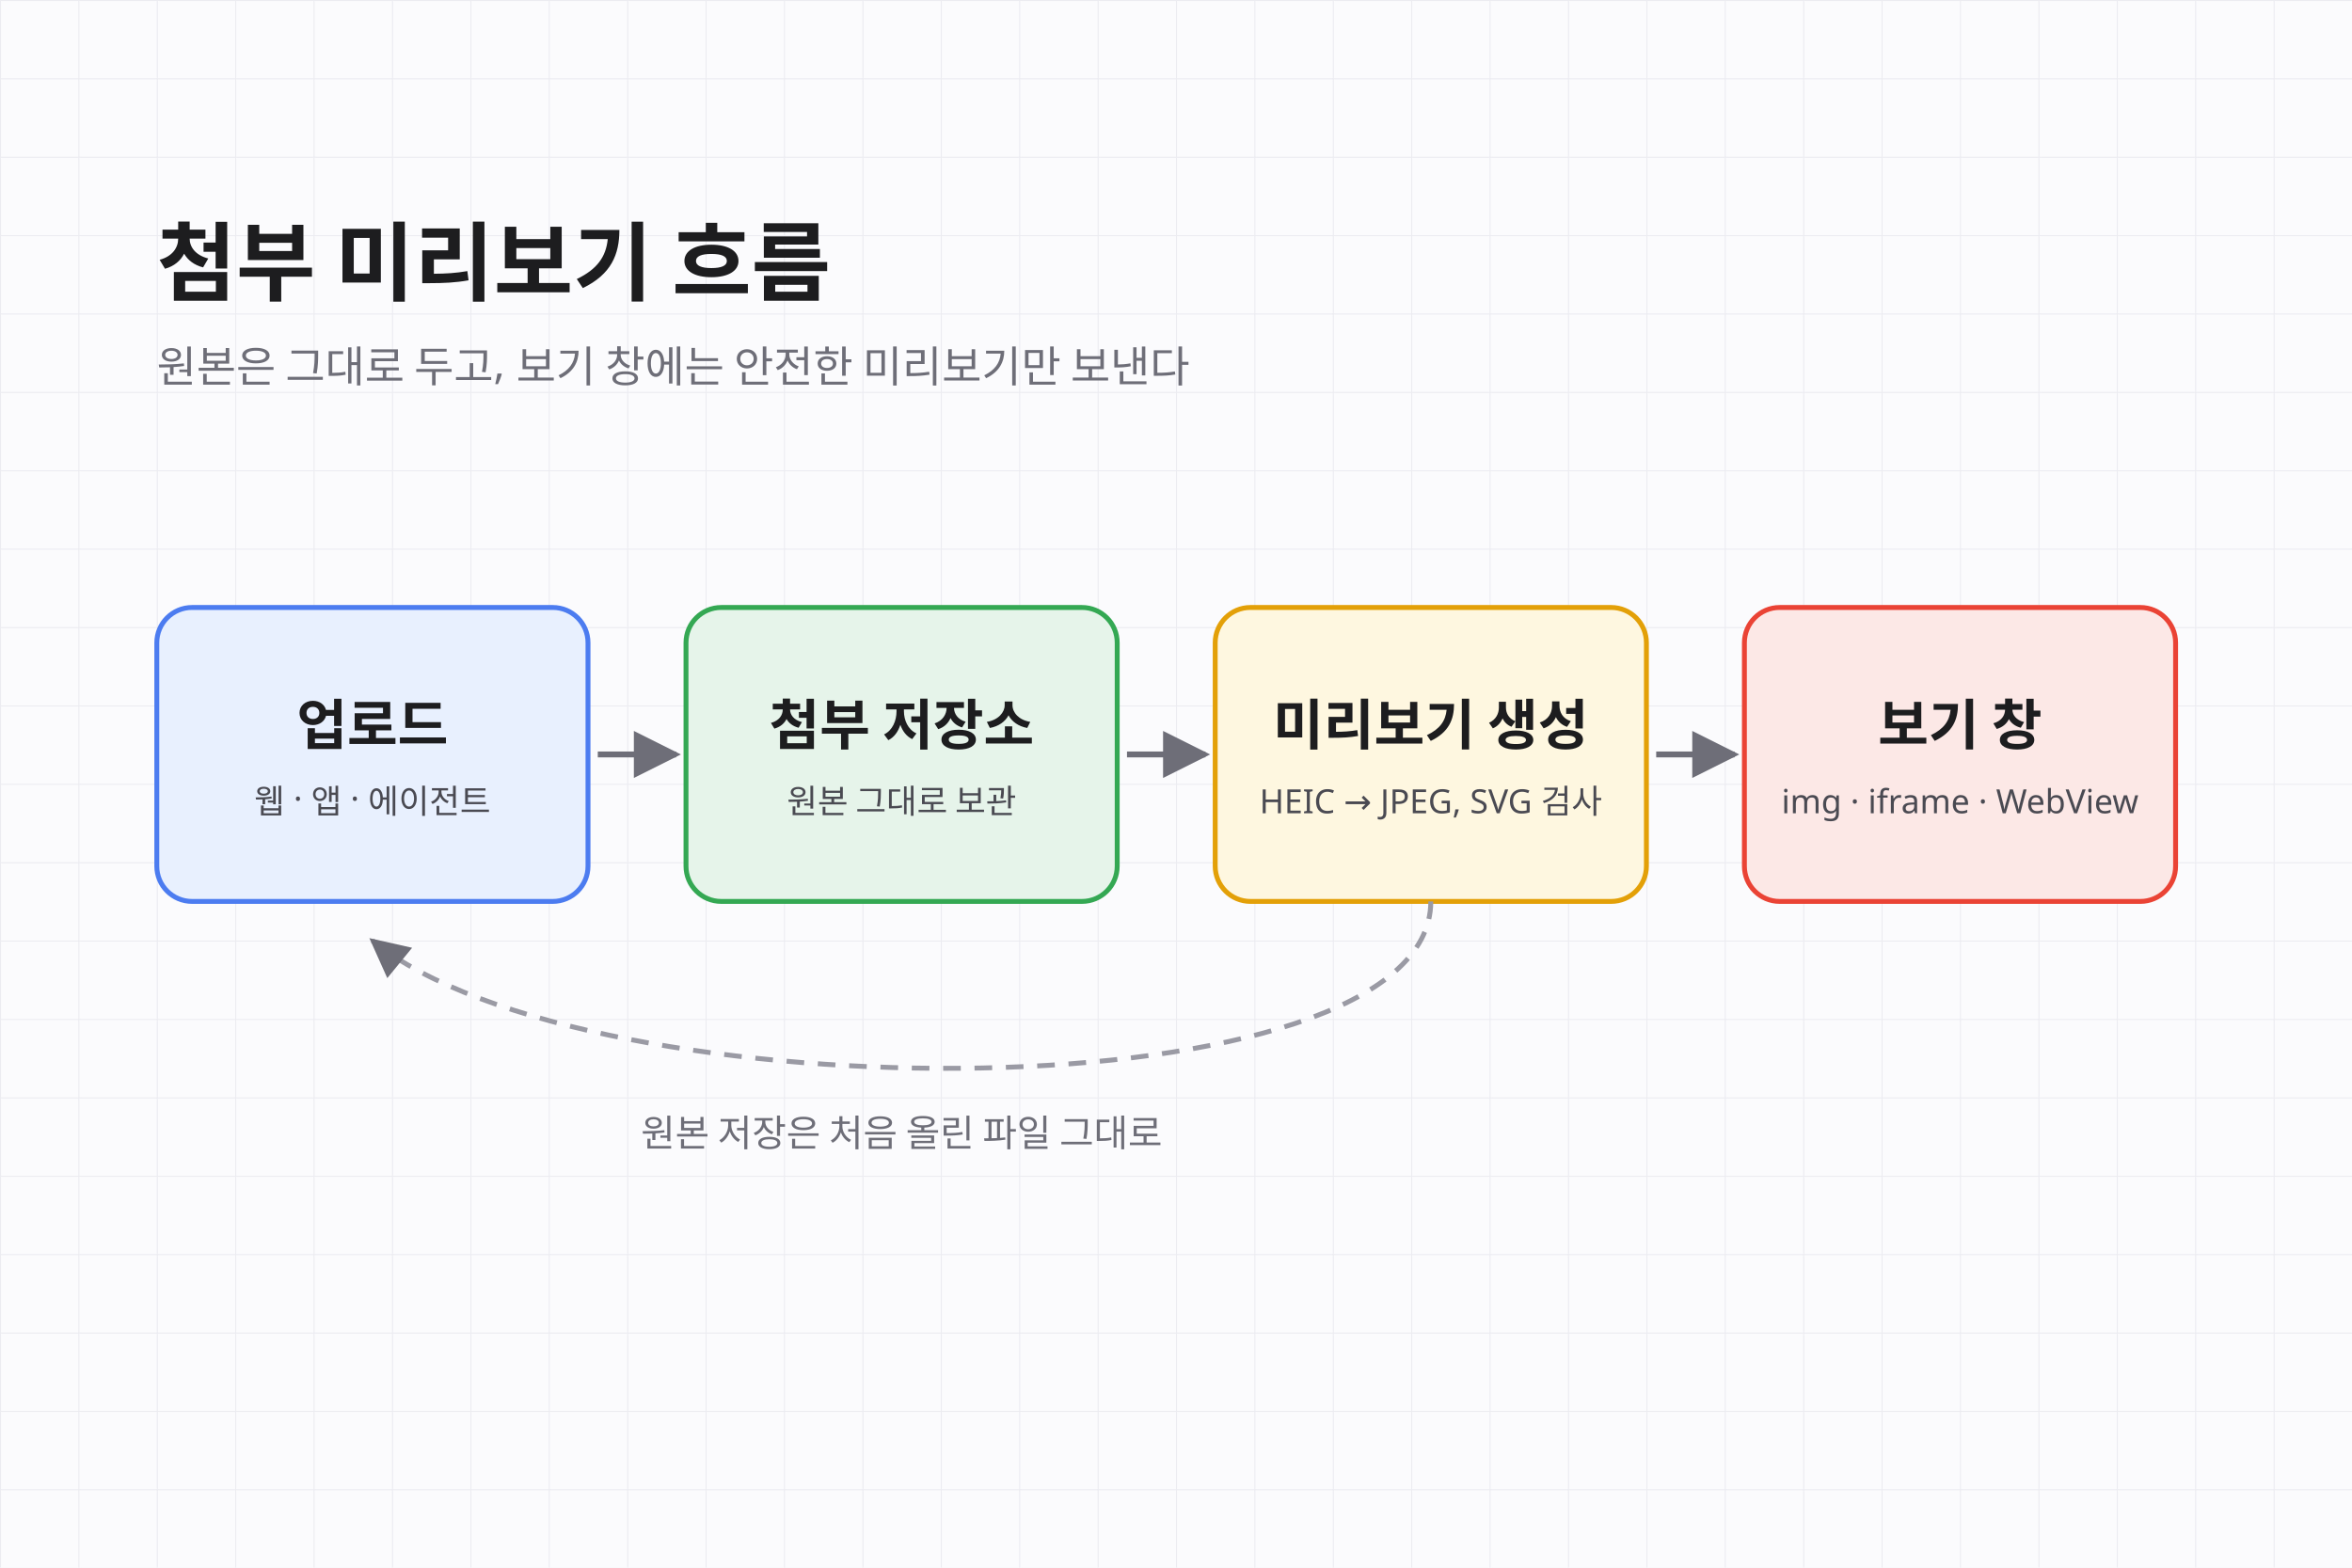
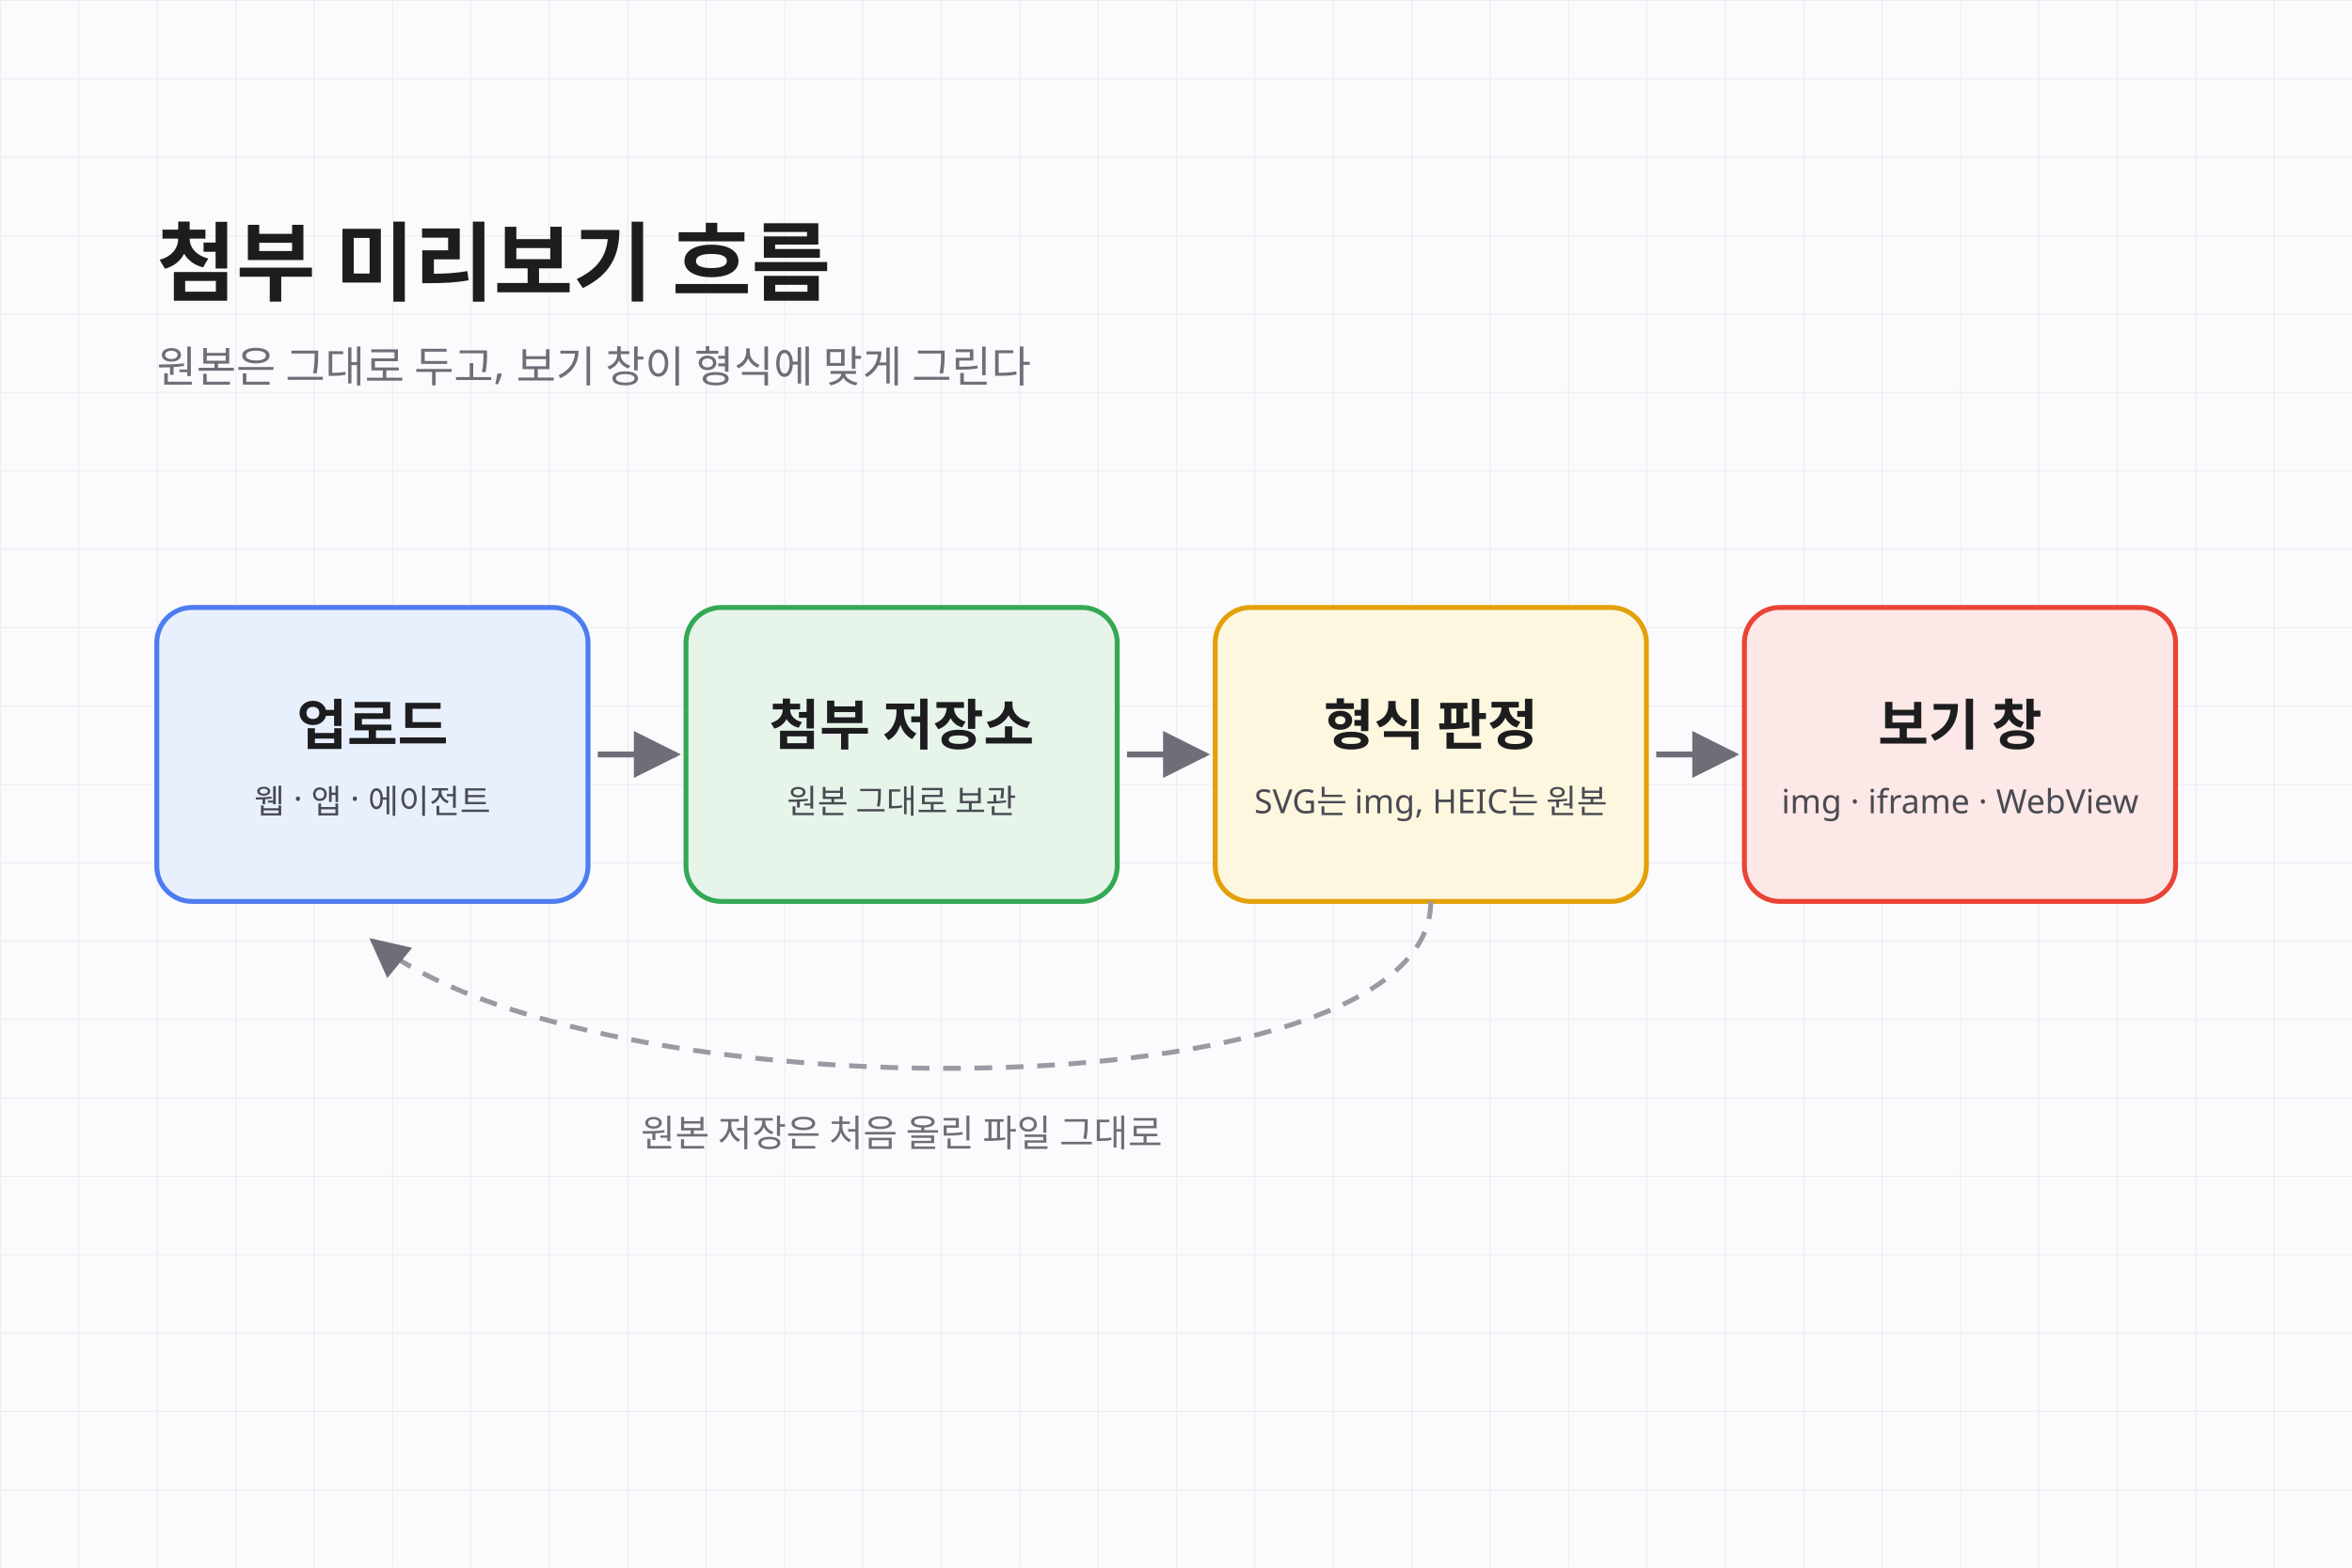
<svg xmlns="http://www.w3.org/2000/svg" width="2400" height="1600" viewBox="0 0 2400 1600">
  <rect width="2400" height="1600" fill="#fbfbfd" />
  <defs>
    <marker id="a" viewBox="0 0 10 10" refX="9" refY="5" markerWidth="8" markerHeight="8" orient="auto">
      <path d="M0 0L10 5L0 10z" fill="#6e6e78" />
    </marker>
    <pattern id="g" width="80" height="80" patternUnits="userSpaceOnUse">
      <path d="M80 0H0V80" fill="none" stroke="#ececf1" stroke-width="2" />
    </pattern>
  </defs>
  <rect width="2400" height="1600" fill="url(#g)" />
  <text x="160" y="300" font-family="sans-serif" font-size="88" font-weight="700" fill="#1d1d1f">첨부 미리보기 흐름</text>
-   <text x="160" y="390" font-family="sans-serif" font-size="44" fill="#6e6e78">원본은 그대로 두고, 보기 창에는 안전한 미리보기만 보낸다</text>
+   <text x="160" y="390" font-family="sans-serif" font-size="44" fill="#6e6e78">원본은 그대로 두고, 보기 창이 형식에 맞게 그린다</text>
  <rect x="160" y="620" width="440" height="300" rx="36" fill="#e8f0fe" stroke="#4c7cf0" stroke-width="5" />
  <text x="380" y="760" text-anchor="middle" font-family="sans-serif" font-size="56" font-weight="700" fill="#1d1d1f">업로드</text>
  <text x="380" y="830" text-anchor="middle" font-family="sans-serif" font-size="34" fill="#4a4a52">웹 · 앱 · 에이전트</text>
  <line x1="610" y1="770" x2="690" y2="770" stroke="#6e6e78" stroke-width="6" marker-end="url(#a)" />
  <rect x="700" y="620" width="440" height="300" rx="36" fill="#e6f4ea" stroke="#34a853" stroke-width="5" />
  <text x="920" y="760" text-anchor="middle" font-family="sans-serif" font-size="56" font-weight="700" fill="#1d1d1f">첨부 저장소</text>
  <text x="920" y="830" text-anchor="middle" font-family="sans-serif" font-size="34" fill="#4a4a52">원본 그대로 보관</text>
  <line x1="1150" y1="770" x2="1230" y2="770" stroke="#6e6e78" stroke-width="6" marker-end="url(#a)" />
  <rect x="1240" y="620" width="440" height="300" rx="36" fill="#fef7e0" stroke="#e3a008" stroke-width="5" />
-   <text x="1460" y="760" text-anchor="middle" font-family="sans-serif" font-size="56" font-weight="700" fill="#1d1d1f">미리보기 생성</text>
-   <text x="1460" y="830" text-anchor="middle" font-family="sans-serif" font-size="34" fill="#4a4a52">HEIC → JPEG, SVG 검사</text>
+   <text x="1460" y="760" text-anchor="middle" font-family="sans-serif" font-size="56" font-weight="700" fill="#1d1d1f">형식 판정</text>
+   <text x="1460" y="830" text-anchor="middle" font-family="sans-serif" font-size="34" fill="#4a4a52">SVG는 img, HEIC는 원본</text>
  <line x1="1690" y1="770" x2="1770" y2="770" stroke="#6e6e78" stroke-width="6" marker-end="url(#a)" />
  <rect x="1780" y="620" width="440" height="300" rx="36" fill="#fce8e6" stroke="#ea4335" stroke-width="5" />
  <text x="2000" y="760" text-anchor="middle" font-family="sans-serif" font-size="56" font-weight="700" fill="#1d1d1f">보기 창</text>
  <text x="2000" y="830" text-anchor="middle" font-family="sans-serif" font-size="34" fill="#4a4a52">img · iframe · WebView</text>
  <path d="M1460 920 C1460 1140 600 1140 380 960" fill="none" stroke="#9a9aa4" stroke-width="5" stroke-dasharray="18 14" marker-end="url(#a)" />
  <text x="920" y="1170" text-anchor="middle" font-family="sans-serif" font-size="38" fill="#6e6e78">원본 저장은 처음 올린 파일 그대로</text>
</svg>
